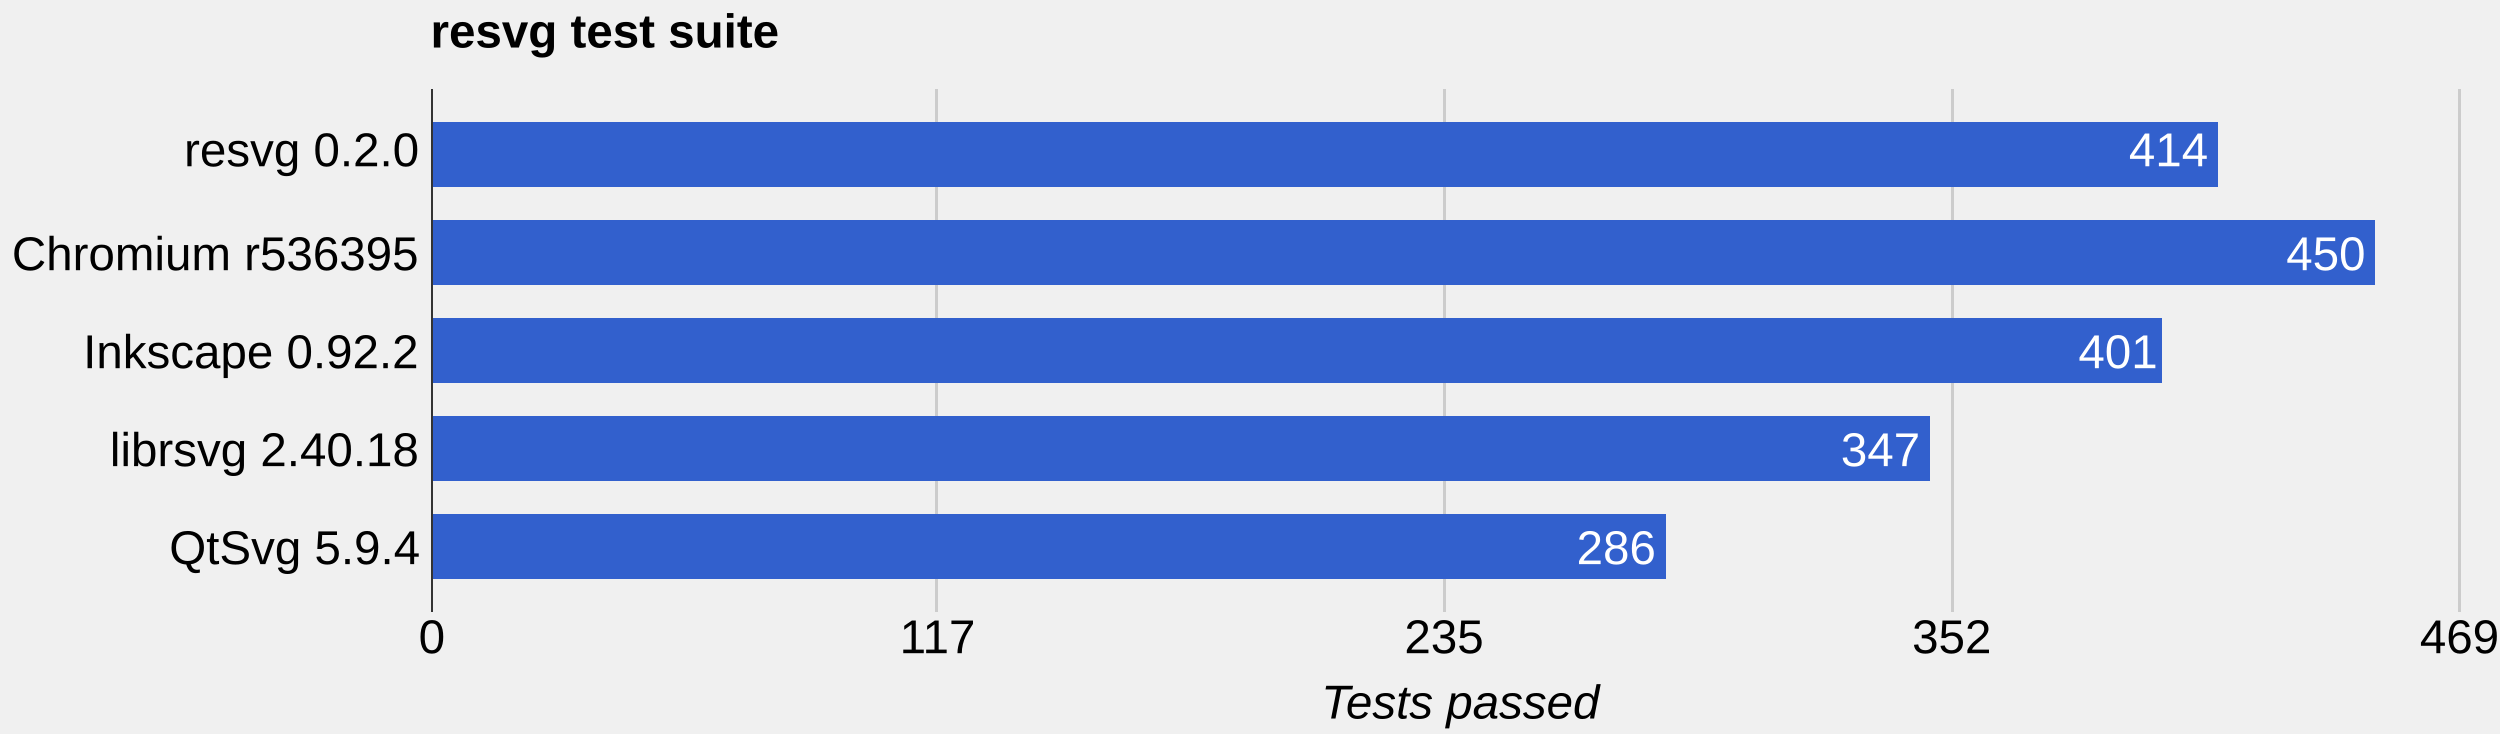
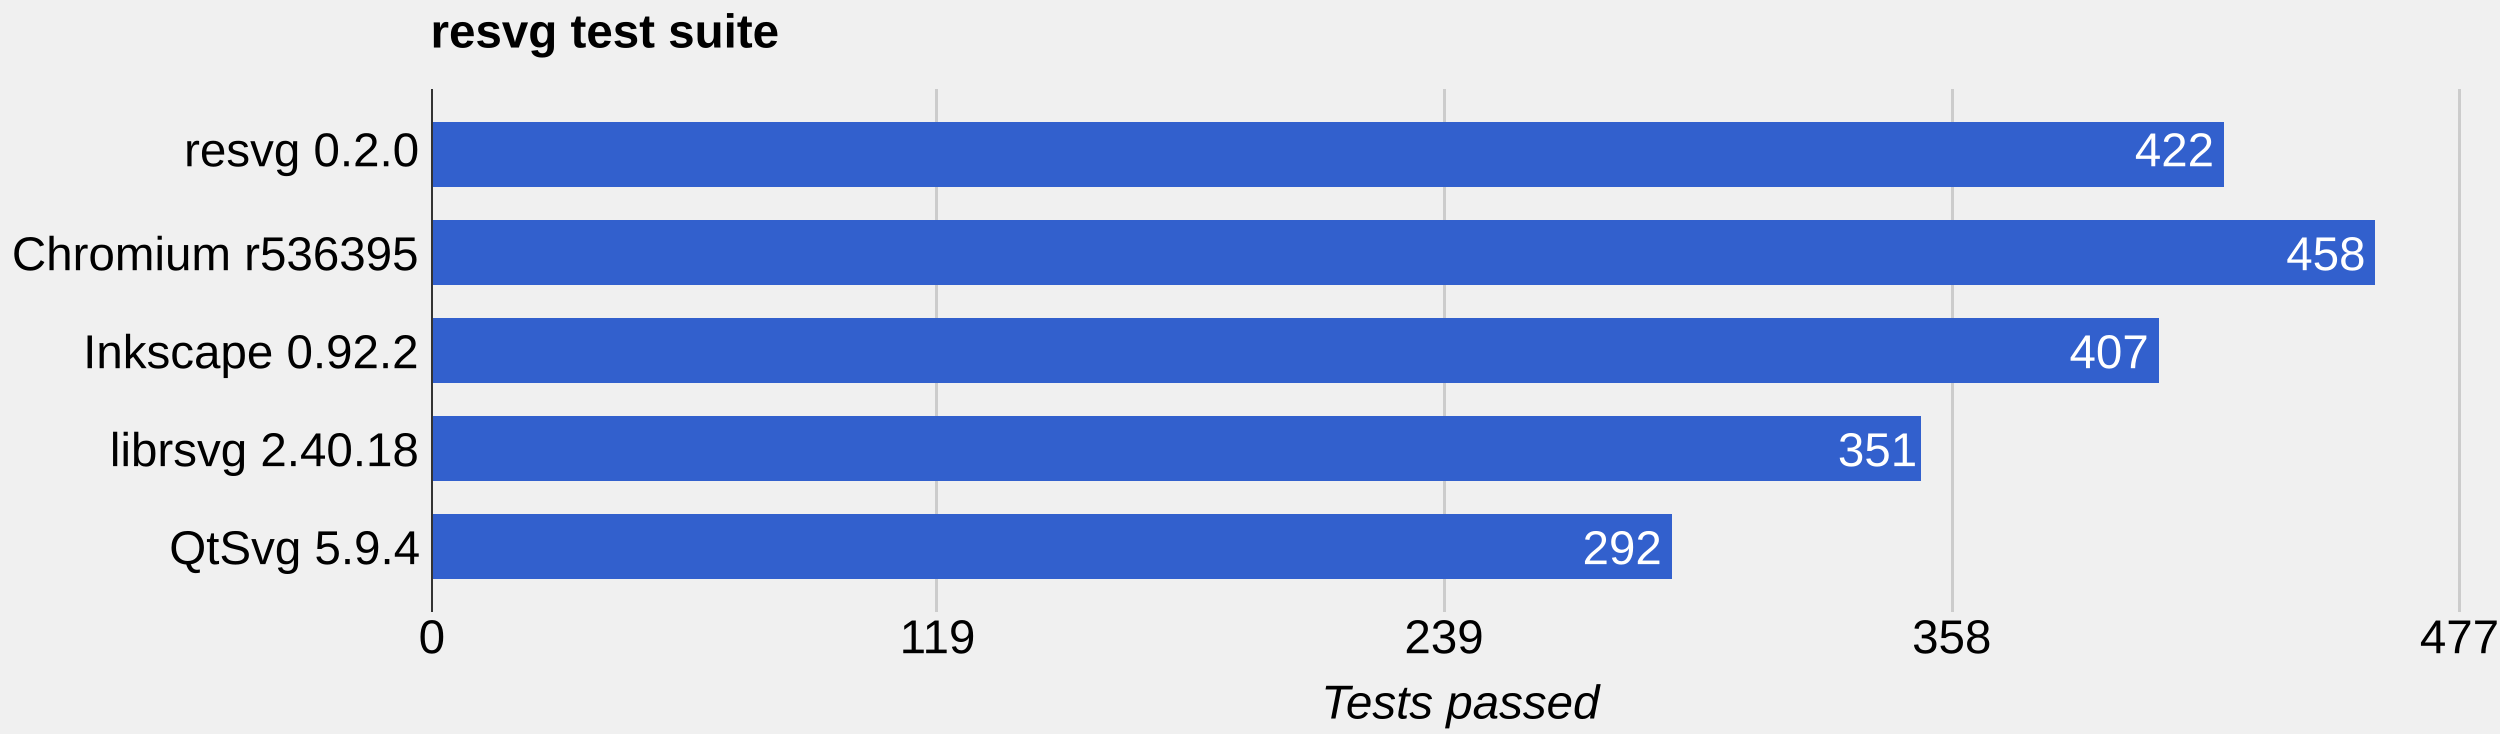
<svg xmlns="http://www.w3.org/2000/svg" height="247" shape-rendering="crispEdges" width="842">
  <text font-family="Arial" font-size="16" font-weight="bold" x="145" y="16">resvg test suite</text>
  <text font-family="Arial" font-size="16" x="62" y="56">resvg 0.2.0</text>
  <text font-family="Arial" font-size="16" x="4" y="91">Chromium r536395</text>
  <text font-family="Arial" font-size="16" x="28" y="124">Inkscape 0.92.2</text>
  <text font-family="Arial" font-size="16" x="37" y="157">librsvg 2.40.18</text>
  <text font-family="Arial" font-size="16" x="57" y="190">QtSvg 5.9.4</text>
  <rect fill="#ccc" height="176" width="1" x="145" y="30" />
  <text fill="#000" font-family="Arial" font-size="16" x="141" y="220">0</text>
  <rect fill="#ccc" height="176" width="1" x="315" y="30" />
-   <text fill="#000" font-family="Arial" font-size="16" x="303" y="220">117</text>
+   <text fill="#000" font-family="Arial" font-size="16" x="303" y="220">119</text>
  <rect fill="#ccc" height="176" width="1" x="486" y="30" />
-   <text fill="#000" font-family="Arial" font-size="16" x="473" y="220">235</text>
+   <text fill="#000" font-family="Arial" font-size="16" x="473" y="220">239</text>
  <rect fill="#ccc" height="176" width="1" x="657" y="30" />
-   <text fill="#000" font-family="Arial" font-size="16" x="644" y="220">352</text>
+   <text fill="#000" font-family="Arial" font-size="16" x="644" y="220">358</text>
  <rect fill="#ccc" height="176" width="1" x="828" y="30" />
-   <text fill="#000" font-family="Arial" font-size="16" x="815" y="220">469</text>
-   <rect fill="#3260cd" height="22" width="602" x="145" y="41" />
-   <text fill="#fff" font-family="Arial" font-size="16" x="717" y="56">414</text>
+   <text fill="#000" font-family="Arial" font-size="16" x="815" y="220">477</text>
+   <rect fill="#3260cd" height="22" width="604" x="145" y="41" />
+   <text fill="#fff" font-family="Arial" font-size="16" x="719" y="56">422</text>
  <rect fill="#3260cd" height="22" width="655" x="145" y="74" />
-   <text fill="#fff" font-family="Arial" font-size="16" x="770" y="91">450</text>
-   <rect fill="#3260cd" height="22" width="583" x="145" y="107" />
-   <text fill="#fff" font-family="Arial" font-size="16" x="700" y="124">401</text>
-   <rect fill="#3260cd" height="22" width="505" x="145" y="140" />
-   <text fill="#fff" font-family="Arial" font-size="16" x="620" y="157">347</text>
-   <rect fill="#3260cd" height="22" width="416" x="145" y="173" />
-   <text fill="#fff" font-family="Arial" font-size="16" x="531" y="190">286</text>
+   <text fill="#fff" font-family="Arial" font-size="16" x="770" y="91">458</text>
+   <rect fill="#3260cd" height="22" width="582" x="145" y="107" />
+   <text fill="#fff" font-family="Arial" font-size="16" x="697" y="124">407</text>
+   <rect fill="#3260cd" height="22" width="502" x="145" y="140" />
+   <text fill="#fff" font-family="Arial" font-size="16" x="619" y="157">351</text>
+   <rect fill="#3260cd" height="22" width="418" x="145" y="173" />
+   <text fill="#fff" font-family="Arial" font-size="16" x="533" y="190">292</text>
  <rect fill="#333" height="176" width="1" x="145" y="30" />
  <text font-family="Arial" font-size="16" font-style="italic" x="445" y="242">Tests passed</text>
</svg>
